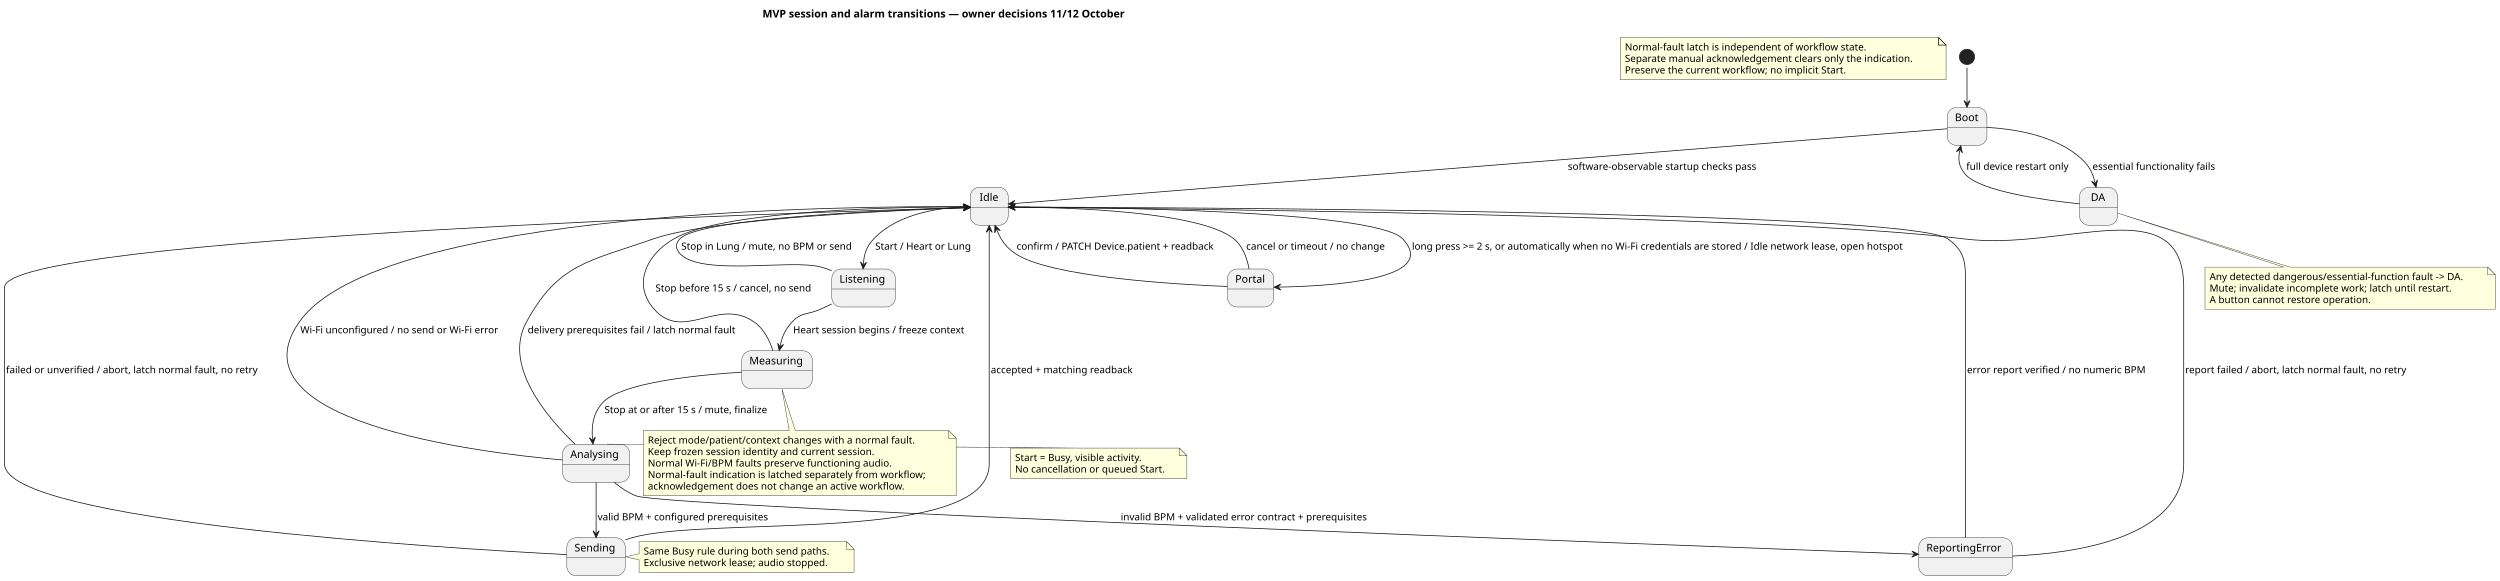
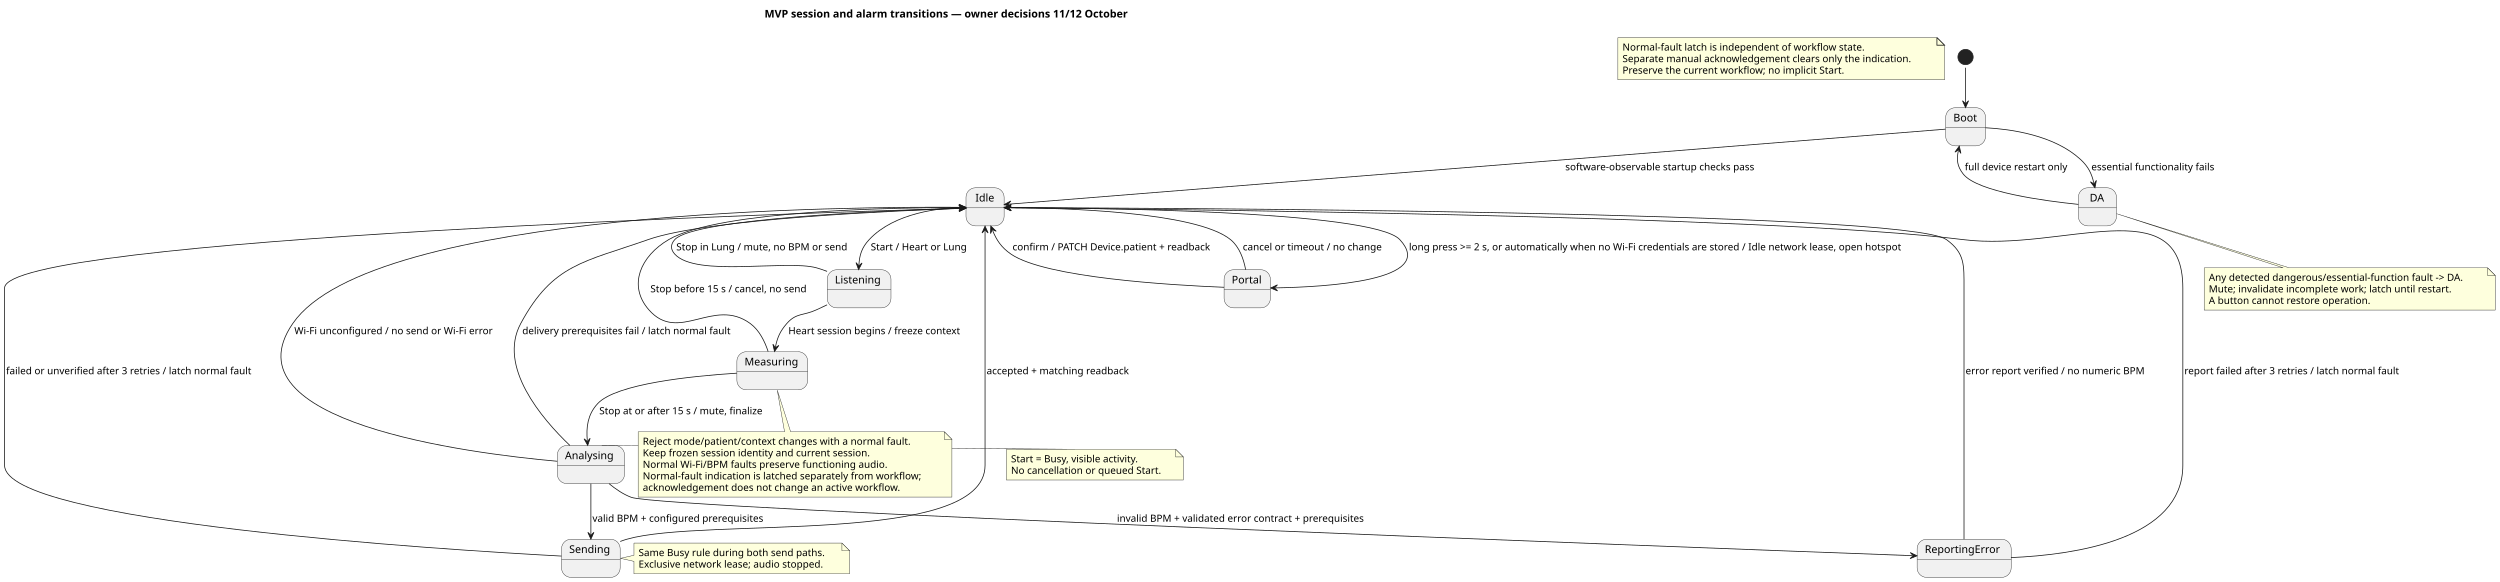
- <svg xmlns="http://www.w3.org/2000/svg" contentStyleType="text/css" data-diagram-type="STATE" height="763px" preserveAspectRatio="none" style="width:3288px;height:763px;background:#FFFFFF;" version="1.1" viewBox="0 0 3288 763" width="3288px" zoomAndPan="magnify">
+ <svg xmlns="http://www.w3.org/2000/svg" contentStyleType="text/css" data-diagram-type="STATE" height="763px" preserveAspectRatio="none" style="width:3279px;height:763px;background:#FFFFFF;" version="1.1" viewBox="0 0 3279 763" width="3279px" zoomAndPan="magnify">
  <defs />
  <g>
    <g class="title" data-source-line="4">
      <text fill="#000000" font-family="sans-serif" font-size="14" font-weight="bold" lengthAdjust="spacing" textLength="541.536" x="1002.732" y="22.995">MVP session and alarm transitions — owner decisions 11/12 October</text>
    </g>
    <g class="entity" data-qualified-name="NormalFaultIndication" data-source-line="25" id="ent0002">
-       <path d="M2131,49.297 L2131,104.695 L2559.469,104.695 L2559.469,59.297 L2549.469,49.297 L2131,49.297" fill="#FEFFDD" style="stroke:#181818;stroke-width:0.5;" />
-       <path d="M2549.469,49.297 L2549.469,59.297 L2559.469,59.297 L2549.469,49.297" fill="#FEFFDD" style="stroke:#181818;stroke-width:1;" />
-       <text fill="#000000" font-family="sans-serif" font-size="13" lengthAdjust="spacing" textLength="338.692" x="2137" y="66.364">Normal-fault latch is independent of workflow state.</text>
-       <text fill="#000000" font-family="sans-serif" font-size="13" lengthAdjust="spacing" textLength="407.469" x="2137" y="81.497">Separate manual acknowledgement clears only the indication.</text>
-       <text fill="#000000" font-family="sans-serif" font-size="13" lengthAdjust="spacing" textLength="312.832" x="2137" y="96.629">Preserve the current workflow; no implicit Start.</text>
+       <path d="M2122,49.297 L2122,104.695 L2550.469,104.695 L2550.469,59.297 L2540.469,49.297 L2122,49.297" fill="#FEFFDD" style="stroke:#181818;stroke-width:0.5;" />
+       <path d="M2540.469,49.297 L2540.469,59.297 L2550.469,59.297 L2540.469,49.297" fill="#FEFFDD" style="stroke:#181818;stroke-width:1;" />
+       <text fill="#000000" font-family="sans-serif" font-size="13" lengthAdjust="spacing" textLength="338.692" x="2128" y="66.364">Normal-fault latch is independent of workflow state.</text>
+       <text fill="#000000" font-family="sans-serif" font-size="13" lengthAdjust="spacing" textLength="407.469" x="2128" y="81.497">Separate manual acknowledgement clears only the indication.</text>
+       <text fill="#000000" font-family="sans-serif" font-size="13" lengthAdjust="spacing" textLength="312.832" x="2128" y="96.629">Preserve the current workflow; no implicit Start.</text>
    </g>
    <g class="start_entity" data-qualified-name=".start." data-source-line="5" id="ent0002">
-       <ellipse cx="2587" cy="74.797" fill="#222222" rx="10" ry="10" style="stroke:#222222;stroke-width:1;" />
+       <ellipse cx="2578" cy="74.797" fill="#222222" rx="10" ry="10" style="stroke:#222222;stroke-width:1;" />
    </g>
    <g class="entity" data-qualified-name="Boot" id="ent0003">
-       <rect fill="#F1F1F1" height="50" rx="12.5" ry="12.5" style="stroke:#181818;stroke-width:0.5;" width="52.225" x="2561" y="141.297" />
-       <line style="stroke:#181818;stroke-width:0.5;" x1="2561" x2="2613.225" y1="167.594" y2="167.594" />
-       <text fill="#000000" font-family="sans-serif" font-size="14" lengthAdjust="spacing" textLength="32.225" x="2571" y="159.292">Boot</text>
+       <rect fill="#F1F1F1" height="50" rx="12.5" ry="12.5" style="stroke:#181818;stroke-width:0.5;" width="52.225" x="2552" y="141.297" />
+       <line style="stroke:#181818;stroke-width:0.5;" x1="2552" x2="2604.225" y1="167.594" y2="167.594" />
+       <text fill="#000000" font-family="sans-serif" font-size="14" lengthAdjust="spacing" textLength="32.225" x="2562" y="159.292">Boot</text>
    </g>
    <g class="entity" data-qualified-name="Idle" id="ent0005">
-       <rect fill="#F1F1F1" height="50" rx="12.5" ry="12.5" style="stroke:#181818;stroke-width:0.5;" width="50" x="1276" y="246.297" />
-       <line style="stroke:#181818;stroke-width:0.5;" x1="1276" x2="1326" y1="272.594" y2="272.594" />
-       <text fill="#000000" font-family="sans-serif" font-size="14" lengthAdjust="spacing" textLength="25.519" x="1288.241" y="264.292">Idle</text>
+       <rect fill="#F1F1F1" height="50" rx="12.5" ry="12.5" style="stroke:#181818;stroke-width:0.5;" width="50" x="1267" y="246.297" />
+       <line style="stroke:#181818;stroke-width:0.5;" x1="1267" x2="1317" y1="272.594" y2="272.594" />
+       <text fill="#000000" font-family="sans-serif" font-size="14" lengthAdjust="spacing" textLength="25.519" x="1279.241" y="264.292">Idle</text>
    </g>
    <g class="entity" data-qualified-name="DA" id="ent0007">
-       <rect fill="#F1F1F1" height="50" rx="12.5" ry="12.5" style="stroke:#181818;stroke-width:0.5;" width="50" x="2735" y="246.297" />
-       <line style="stroke:#181818;stroke-width:0.5;" x1="2735" x2="2785" y1="272.594" y2="272.594" />
-       <text fill="#000000" font-family="sans-serif" font-size="14" lengthAdjust="spacing" textLength="20.357" x="2749.821" y="264.292">DA</text>
+       <rect fill="#F1F1F1" height="50" rx="12.5" ry="12.5" style="stroke:#181818;stroke-width:0.5;" width="50" x="2726" y="246.297" />
+       <line style="stroke:#181818;stroke-width:0.5;" x1="2726" x2="2776" y1="272.594" y2="272.594" />
+       <text fill="#000000" font-family="sans-serif" font-size="14" lengthAdjust="spacing" textLength="20.357" x="2740.821" y="264.292">DA</text>
    </g>
    <g class="entity" data-qualified-name="Listening" id="ent0009">
-       <rect fill="#F1F1F1" height="50" rx="12.5" ry="12.5" style="stroke:#181818;stroke-width:0.5;" width="83.608" x="1094" y="353.797" />
-       <line style="stroke:#181818;stroke-width:0.5;" x1="1094" x2="1177.608" y1="380.094" y2="380.094" />
-       <text fill="#000000" font-family="sans-serif" font-size="14" lengthAdjust="spacing" textLength="63.608" x="1104" y="371.792">Listening</text>
+       <rect fill="#F1F1F1" height="50" rx="12.5" ry="12.5" style="stroke:#181818;stroke-width:0.5;" width="83.608" x="1085" y="353.797" />
+       <line style="stroke:#181818;stroke-width:0.5;" x1="1085" x2="1168.608" y1="380.094" y2="380.094" />
+       <text fill="#000000" font-family="sans-serif" font-size="14" lengthAdjust="spacing" textLength="63.608" x="1095" y="371.792">Listening</text>
    </g>
    <g class="entity" data-qualified-name="Portal" id="ent0011">
-       <rect fill="#F1F1F1" height="50" rx="12.5" ry="12.5" style="stroke:#181818;stroke-width:0.5;" width="60.722" x="1614.5" y="353.797" />
-       <line style="stroke:#181818;stroke-width:0.5;" x1="1614.5" x2="1675.222" y1="380.094" y2="380.094" />
-       <text fill="#000000" font-family="sans-serif" font-size="14" lengthAdjust="spacing" textLength="40.722" x="1624.5" y="371.792">Portal</text>
+       <rect fill="#F1F1F1" height="50" rx="12.5" ry="12.5" style="stroke:#181818;stroke-width:0.5;" width="60.722" x="1605.5" y="353.797" />
+       <line style="stroke:#181818;stroke-width:0.5;" x1="1605.5" x2="1666.222" y1="380.094" y2="380.094" />
+       <text fill="#000000" font-family="sans-serif" font-size="14" lengthAdjust="spacing" textLength="40.722" x="1615.5" y="371.792">Portal</text>
    </g>
    <g class="entity" data-qualified-name="Measuring" id="ent0015">
-       <rect fill="#F1F1F1" height="50" rx="12.5" ry="12.5" style="stroke:#181818;stroke-width:0.5;" width="92.844" x="975.5" y="461.297" />
-       <line style="stroke:#181818;stroke-width:0.5;" x1="975.5" x2="1068.344" y1="487.594" y2="487.594" />
-       <text fill="#000000" font-family="sans-serif" font-size="14" lengthAdjust="spacing" textLength="72.844" x="985.5" y="479.292">Measuring</text>
+       <rect fill="#F1F1F1" height="50" rx="12.5" ry="12.5" style="stroke:#181818;stroke-width:0.5;" width="92.844" x="966.5" y="461.297" />
+       <line style="stroke:#181818;stroke-width:0.5;" x1="966.5" x2="1059.344" y1="487.594" y2="487.594" />
+       <text fill="#000000" font-family="sans-serif" font-size="14" lengthAdjust="spacing" textLength="72.844" x="976.5" y="479.292">Measuring</text>
    </g>
    <g class="entity" data-qualified-name="Analysing" id="ent0019">
-       <rect fill="#F1F1F1" height="50" rx="12.5" ry="12.5" style="stroke:#181818;stroke-width:0.5;" width="88.147" x="740" y="584.297" />
-       <line style="stroke:#181818;stroke-width:0.5;" x1="740" x2="828.148" y1="610.594" y2="610.594" />
-       <text fill="#000000" font-family="sans-serif" font-size="14" lengthAdjust="spacing" textLength="68.147" x="750" y="602.292">Analysing</text>
+       <rect fill="#F1F1F1" height="50" rx="12.5" ry="12.5" style="stroke:#181818;stroke-width:0.5;" width="88.147" x="731" y="584.297" />
+       <line style="stroke:#181818;stroke-width:0.5;" x1="731" x2="819.148" y1="610.594" y2="610.594" />
+       <text fill="#000000" font-family="sans-serif" font-size="14" lengthAdjust="spacing" textLength="68.147" x="741" y="602.292">Analysing</text>
    </g>
    <g class="entity" data-qualified-name="Sending" id="ent0021">
-       <rect fill="#F1F1F1" height="50" rx="12.5" ry="12.5" style="stroke:#181818;stroke-width:0.5;" width="76.909" x="745.5" y="707.297" />
-       <line style="stroke:#181818;stroke-width:0.5;" x1="745.5" x2="822.409" y1="733.594" y2="733.594" />
-       <text fill="#000000" font-family="sans-serif" font-size="14" lengthAdjust="spacing" textLength="56.909" x="755.5" y="725.292">Sending</text>
+       <rect fill="#F1F1F1" height="50" rx="12.5" ry="12.5" style="stroke:#181818;stroke-width:0.5;" width="76.909" x="736.5" y="707.297" />
+       <line style="stroke:#181818;stroke-width:0.5;" x1="736.5" x2="813.409" y1="733.594" y2="733.594" />
+       <text fill="#000000" font-family="sans-serif" font-size="14" lengthAdjust="spacing" textLength="56.909" x="746.5" y="725.292">Sending</text>
    </g>
    <g class="entity" data-qualified-name="ReportingError" id="ent0023">
-       <rect fill="#F1F1F1" height="50" rx="12.5" ry="12.5" style="stroke:#181818;stroke-width:0.5;" width="123.366" x="2523.5" y="707.297" />
-       <line style="stroke:#181818;stroke-width:0.5;" x1="2523.5" x2="2646.866" y1="733.594" y2="733.594" />
-       <text fill="#000000" font-family="sans-serif" font-size="14" lengthAdjust="spacing" textLength="103.366" x="2533.5" y="725.292">ReportingError</text>
+       <rect fill="#F1F1F1" height="50" rx="12.5" ry="12.5" style="stroke:#181818;stroke-width:0.5;" width="123.366" x="2514.5" y="707.297" />
+       <line style="stroke:#181818;stroke-width:0.5;" x1="2514.5" x2="2637.866" y1="733.594" y2="733.594" />
+       <text fill="#000000" font-family="sans-serif" font-size="14" lengthAdjust="spacing" textLength="103.366" x="2524.5" y="725.292">ReportingError</text>
    </g>
    <g class="entity" data-qualified-name="GMN2" data-source-line="31" id="ent0003">
-       <path d="M1329,589.297 L1329,629.562 A0,0 0 0 0 1329,629.562 L1560.964,629.562 A0,0 0 0 0 1560.964,629.562 L1560.964,599.297 L1550.964,589.297 L1419.686,589.297 L798.312,584.077 L1411.686,589.297 L1329,589.297 A0,0 0 0 0 1329,589.297" fill="#FEFFDD" style="stroke:#181818;stroke-width:0.5;" />
-       <path d="M1550.964,589.297 L1550.964,599.297 L1560.964,599.297 L1550.964,589.297" fill="#FEFFDD" style="stroke:#181818;stroke-width:0.5;" />
-       <text fill="#000000" font-family="sans-serif" font-size="13" lengthAdjust="spacing" textLength="188.538" x="1335" y="606.364">Start = Busy, visible activity.</text>
-       <text fill="#000000" font-family="sans-serif" font-size="13" lengthAdjust="spacing" textLength="210.964" x="1335" y="621.497">No cancellation or queued Start.</text>
+       <path d="M1320,589.297 L1320,629.562 A0,0 0 0 0 1320,629.562 L1551.964,629.562 A0,0 0 0 0 1551.964,629.562 L1551.964,599.297 L1541.964,589.297 L1410.686,589.297 L789.312,584.077 L1402.686,589.297 L1320,589.297 A0,0 0 0 0 1320,589.297" fill="#FEFFDD" style="stroke:#181818;stroke-width:0.5;" />
+       <path d="M1541.964,589.297 L1541.964,599.297 L1551.964,599.297 L1541.964,589.297" fill="#FEFFDD" style="stroke:#181818;stroke-width:0.5;" />
+       <text fill="#000000" font-family="sans-serif" font-size="13" lengthAdjust="spacing" textLength="188.538" x="1326" y="606.364">Start = Busy, visible activity.</text>
+       <text fill="#000000" font-family="sans-serif" font-size="13" lengthAdjust="spacing" textLength="210.964" x="1326" y="621.497">No cancellation or queued Start.</text>
    </g>
    <g class="entity" data-qualified-name="GMN5" data-source-line="35" id="ent0006">
-       <path d="M840.5,712.297 L840.5,728.297 L822.672,732.297 L840.5,736.297 L840.5,752.562 A0,0 0 0 0 840.5,752.562 L1123.265,752.562 A0,0 0 0 0 1123.265,752.562 L1123.265,722.297 L1113.265,712.297 L840.5,712.297 A0,0 0 0 0 840.5,712.297" fill="#FEFFDD" style="stroke:#181818;stroke-width:0.5;" />
-       <path d="M1113.265,712.297 L1113.265,722.297 L1123.265,722.297 L1113.265,712.297" fill="#FEFFDD" style="stroke:#181818;stroke-width:0.5;" />
-       <text fill="#000000" font-family="sans-serif" font-size="13" lengthAdjust="spacing" textLength="261.695" x="846.5" y="729.364">Same Busy rule during both send paths.</text>
-       <text fill="#000000" font-family="sans-serif" font-size="13" lengthAdjust="spacing" textLength="261.765" x="846.5" y="744.497">Exclusive network lease; audio stopped.</text>
+       <path d="M831.5,712.297 L831.5,728.297 L813.672,732.297 L831.5,736.297 L831.5,752.562 A0,0 0 0 0 831.5,752.562 L1114.265,752.562 A0,0 0 0 0 1114.265,752.562 L1114.265,722.297 L1104.265,712.297 L831.5,712.297 A0,0 0 0 0 831.5,712.297" fill="#FEFFDD" style="stroke:#181818;stroke-width:0.5;" />
+       <path d="M1104.265,712.297 L1104.265,722.297 L1114.265,722.297 L1104.265,712.297" fill="#FEFFDD" style="stroke:#181818;stroke-width:0.5;" />
+       <text fill="#000000" font-family="sans-serif" font-size="13" lengthAdjust="spacing" textLength="261.695" x="837.5" y="729.364">Same Busy rule during both send paths.</text>
+       <text fill="#000000" font-family="sans-serif" font-size="13" lengthAdjust="spacing" textLength="261.765" x="837.5" y="744.497">Exclusive network lease; audio stopped.</text>
    </g>
    <g class="entity" data-qualified-name="GMN8" data-source-line="39" id="ent0009">
-       <path d="M846,566.297 L846,651.961 A0,0 0 0 0 846,651.961 L1257.521,651.961 A0,0 0 0 0 1257.521,651.961 L1257.521,576.297 L1247.521,566.297 L1046.001,566.297 L1028.481,511.705 L1038.001,566.297 L846,566.297 A0,0 0 0 0 846,566.297" fill="#FEFFDD" style="stroke:#181818;stroke-width:0.5;" />
-       <path d="M1247.521,566.297 L1247.521,576.297 L1257.521,576.297 L1247.521,566.297" fill="#FEFFDD" style="stroke:#181818;stroke-width:0.5;" />
-       <text fill="#000000" font-family="sans-serif" font-size="13" lengthAdjust="spacing" textLength="376.359" x="852" y="583.364">Reject mode/patient/context changes with a normal fault.</text>
-       <text fill="#000000" font-family="sans-serif" font-size="13" lengthAdjust="spacing" textLength="320.347" x="852" y="598.497">Keep frozen session identity and current session.</text>
-       <text fill="#000000" font-family="sans-serif" font-size="13" lengthAdjust="spacing" textLength="339.555" x="852" y="613.629">Normal Wi-Fi/BPM faults preserve functioning audio.</text>
-       <text fill="#000000" font-family="sans-serif" font-size="13" lengthAdjust="spacing" textLength="390.521" x="852" y="628.762">Normal-fault indication is latched separately from workflow;</text>
-       <text fill="#000000" font-family="sans-serif" font-size="13" lengthAdjust="spacing" textLength="362.565" x="852" y="643.895">acknowledgement does not change an active workflow.</text>
+       <path d="M837,566.297 L837,651.961 A0,0 0 0 0 837,651.961 L1248.521,651.961 A0,0 0 0 0 1248.521,651.961 L1248.521,576.297 L1238.521,566.297 L1037.001,566.297 L1019.481,511.705 L1029.001,566.297 L837,566.297 A0,0 0 0 0 837,566.297" fill="#FEFFDD" style="stroke:#181818;stroke-width:0.5;" />
+       <path d="M1238.521,566.297 L1238.521,576.297 L1248.521,576.297 L1238.521,566.297" fill="#FEFFDD" style="stroke:#181818;stroke-width:0.5;" />
+       <text fill="#000000" font-family="sans-serif" font-size="13" lengthAdjust="spacing" textLength="376.359" x="843" y="583.364">Reject mode/patient/context changes with a normal fault.</text>
+       <text fill="#000000" font-family="sans-serif" font-size="13" lengthAdjust="spacing" textLength="320.347" x="843" y="598.497">Keep frozen session identity and current session.</text>
+       <text fill="#000000" font-family="sans-serif" font-size="13" lengthAdjust="spacing" textLength="339.555" x="843" y="613.629">Normal Wi-Fi/BPM faults preserve functioning audio.</text>
+       <text fill="#000000" font-family="sans-serif" font-size="13" lengthAdjust="spacing" textLength="390.521" x="843" y="628.762">Normal-fault indication is latched separately from workflow;</text>
+       <text fill="#000000" font-family="sans-serif" font-size="13" lengthAdjust="spacing" textLength="362.565" x="843" y="643.895">acknowledgement does not change an active workflow.</text>
    </g>
    <g class="entity" data-qualified-name="GMN11" data-source-line="46" id="ent0012">
-       <path d="M2900,351.297 L2900,406.695 A0,0 0 0 0 2900,406.695 L3281.699,406.695 A0,0 0 0 0 3281.699,406.695 L3281.699,361.297 L3271.699,351.297 L3011.583,351.297 L2785.151,280.313 L3003.583,351.297 L2900,351.297 A0,0 0 0 0 2900,351.297" fill="#FEFFDD" style="stroke:#181818;stroke-width:0.5;" />
-       <path d="M3271.699,351.297 L3271.699,361.297 L3281.699,361.297 L3271.699,351.297" fill="#FEFFDD" style="stroke:#181818;stroke-width:0.5;" />
-       <text fill="#000000" font-family="sans-serif" font-size="13" lengthAdjust="spacing" textLength="360.699" x="2906" y="368.364">Any detected dangerous/essential-function fault -&gt; DA.</text>
-       <text fill="#000000" font-family="sans-serif" font-size="13" lengthAdjust="spacing" textLength="342.799" x="2906" y="383.497">Mute; invalidate incomplete work; latch until restart.</text>
-       <text fill="#000000" font-family="sans-serif" font-size="13" lengthAdjust="spacing" textLength="226.002" x="2906" y="398.629">A button cannot restore operation.</text>
+       <path d="M2891,351.297 L2891,406.695 A0,0 0 0 0 2891,406.695 L3272.699,406.695 A0,0 0 0 0 3272.699,406.695 L3272.699,361.297 L3262.699,351.297 L3002.583,351.297 L2776.151,280.313 L2994.583,351.297 L2891,351.297 A0,0 0 0 0 2891,351.297" fill="#FEFFDD" style="stroke:#181818;stroke-width:0.5;" />
+       <path d="M3262.699,351.297 L3262.699,361.297 L3272.699,361.297 L3262.699,351.297" fill="#FEFFDD" style="stroke:#181818;stroke-width:0.5;" />
+       <text fill="#000000" font-family="sans-serif" font-size="13" lengthAdjust="spacing" textLength="360.699" x="2897" y="368.364">Any detected dangerous/essential-function fault -&gt; DA.</text>
+       <text fill="#000000" font-family="sans-serif" font-size="13" lengthAdjust="spacing" textLength="342.799" x="2897" y="383.497">Mute; invalidate incomplete work; latch until restart.</text>
+       <text fill="#000000" font-family="sans-serif" font-size="13" lengthAdjust="spacing" textLength="226.002" x="2897" y="398.629">A button cannot restore operation.</text>
    </g>
    <g class="link" data-entity-1="ent0002" data-entity-2="ent0003" data-link-type="dependency" id="lnk4">
-       <polygon fill="#181818" points="2587,141.101,2591,132.101,2587,136.101,2583,132.101,2587,141.101" style="stroke:#181818;stroke-width:1;" />
-       <path d="M2587,88.879 C2587,101.939 2587,118.023 2587,135.101" fill="none" style="stroke:#181818;stroke-width:1;" />
+       <polygon fill="#181818" points="2578,141.101,2582,132.101,2578,136.101,2574,132.101,2578,141.101" style="stroke:#181818;stroke-width:1;" />
+       <path d="M2578,88.879 C2578,101.939 2578,118.023 2578,135.101" fill="none" style="stroke:#181818;stroke-width:1;" />
    </g>
    <g class="link" data-entity-1="ent0003" data-entity-2="ent0005" data-link-type="dependency" id="lnk6">
-       <polygon fill="#181818" points="1326.168,268.281,1335.459,271.55,1331.152,267.882,1334.82,263.575,1326.168,268.281" style="stroke:#181818;stroke-width:1;" />
-       <path d="M2560.729,169.401 C2394.38,182.724 1495.193,254.743 1332.149,267.802" fill="none" style="stroke:#181818;stroke-width:1;" />
-       <text fill="#000000" font-family="sans-serif" font-size="13" lengthAdjust="spacing" textLength="266.64" x="2062" y="223.364">software-observable startup checks pass</text>
+       <polygon fill="#181818" points="1317.168,268.281,1326.459,271.55,1322.152,267.882,1325.82,263.575,1317.168,268.281" style="stroke:#181818;stroke-width:1;" />
+       <path d="M2551.729,169.401 C2385.38,182.724 1486.193,254.743 1323.149,267.802" fill="none" style="stroke:#181818;stroke-width:1;" />
+       <text fill="#000000" font-family="sans-serif" font-size="13" lengthAdjust="spacing" textLength="266.64" x="2053" y="223.364">software-observable startup checks pass</text>
    </g>
    <g class="link" data-entity-1="ent0003" data-entity-2="ent0007" data-link-type="dependency" id="lnk8">
-       <polygon fill="#181818" points="2756.717,246.244,2758.588,236.574,2755.591,241.372,2750.793,238.376,2756.717,246.244" style="stroke:#181818;stroke-width:1;" />
-       <path d="M2613.156,167.567 C2646.336,169.309 2703.392,177.187 2738,209.297 C2748.316,218.868 2752.452,227.79 2755.366,240.398" fill="none" style="stroke:#181818;stroke-width:1;" />
-       <text fill="#000000" font-family="sans-serif" font-size="13" lengthAdjust="spacing" textLength="173.958" x="2752" y="223.364">essential functionality fails</text>
+       <polygon fill="#181818" points="2747.717,246.244,2749.588,236.574,2746.591,241.372,2741.793,238.376,2747.717,246.244" style="stroke:#181818;stroke-width:1;" />
+       <path d="M2604.156,167.567 C2637.336,169.309 2694.392,177.187 2729,209.297 C2739.316,218.868 2743.452,227.79 2746.366,240.398" fill="none" style="stroke:#181818;stroke-width:1;" />
+       <text fill="#000000" font-family="sans-serif" font-size="13" lengthAdjust="spacing" textLength="173.958" x="2743" y="223.364">essential functionality fails</text>
    </g>
    <g class="link" data-entity-1="ent0005" data-entity-2="ent0009" data-link-type="dependency" id="lnk10">
-       <polygon fill="#181818" points="1135.143,353.629,1139.696,344.896,1135.455,348.639,1131.712,344.397,1135.143,353.629" style="stroke:#181818;stroke-width:1;" />
-       <path d="M1275.961,271.712 C1242.083,272.368 1182.087,278.892 1149,314.297 C1139.242,324.738 1136.341,334.459 1135.517,347.64" fill="none" style="stroke:#181818;stroke-width:1;" />
-       <text fill="#000000" font-family="sans-serif" font-size="13" lengthAdjust="spacing" textLength="134.12" x="1151" y="328.364">Start / Heart or Lung</text>
+       <polygon fill="#181818" points="1126.143,353.629,1130.696,344.896,1126.455,348.639,1122.712,344.397,1126.143,353.629" style="stroke:#181818;stroke-width:1;" />
+       <path d="M1266.961,271.712 C1233.083,272.368 1173.087,278.892 1140,314.297 C1130.242,324.738 1127.341,334.459 1126.517,347.64" fill="none" style="stroke:#181818;stroke-width:1;" />
+       <text fill="#000000" font-family="sans-serif" font-size="13" lengthAdjust="spacing" textLength="134.12" x="1142" y="328.364">Start / Heart or Lung</text>
    </g>
    <g class="link" data-entity-1="ent0005" data-entity-2="ent0011" data-link-type="dependency" id="lnk12">
-       <polygon fill="#181818" points="1675.616,377.704,1684.685,381.547,1680.616,377.617,1684.545,373.548,1675.616,377.704" style="stroke:#181818;stroke-width:1;" />
-       <path d="M1326.035,272.282 C1428.14,272.48 1809.365,275.805 1845,314.297 C1894.745,368.031 1749.08,376.427 1681.616,377.6" fill="none" style="stroke:#181818;stroke-width:1;" />
-       <text fill="#000000" font-family="sans-serif" font-size="13" lengthAdjust="spacing" textLength="699.937" x="1857" y="328.364">long press &gt;= 2 s, or automatically when no Wi-Fi credentials are stored / Idle network lease, open hotspot</text>
+       <polygon fill="#181818" points="1666.616,377.704,1675.685,381.547,1671.616,377.617,1675.545,373.548,1666.616,377.704" style="stroke:#181818;stroke-width:1;" />
+       <path d="M1317.035,272.282 C1419.14,272.48 1800.365,275.805 1836,314.297 C1885.745,368.031 1740.08,376.427 1672.616,377.6" fill="none" style="stroke:#181818;stroke-width:1;" />
+       <text fill="#000000" font-family="sans-serif" font-size="13" lengthAdjust="spacing" textLength="699.937" x="1848" y="328.364">long press &gt;= 2 s, or automatically when no Wi-Fi credentials are stored / Idle network lease, open hotspot</text>
    </g>
    <g class="link" data-entity-1="ent0011" data-entity-2="ent0005" data-link-type="dependency" id="lnk13">
-       <polygon fill="#181818" points="1308.535,296.508,1308.24,306.352,1310.428,301.135,1315.645,303.323,1308.535,296.508" style="stroke:#181818;stroke-width:1;" />
-       <path d="M1614.456,376.805 C1545.452,374.034 1380.023,364.261 1335,333.297 C1322.313,324.572 1316.118,315.044 1310.806,302.061" fill="none" style="stroke:#181818;stroke-width:1;" />
-       <text fill="#000000" font-family="sans-serif" font-size="13" lengthAdjust="spacing" textLength="284.305" x="1337" y="328.364">confirm / PATCH Device.patient + readback</text>
+       <polygon fill="#181818" points="1299.535,296.508,1299.24,306.352,1301.428,301.135,1306.645,303.323,1299.535,296.508" style="stroke:#181818;stroke-width:1;" />
+       <path d="M1605.456,376.805 C1536.452,374.034 1371.023,364.261 1326,333.297 C1313.313,324.572 1307.118,315.044 1301.806,302.061" fill="none" style="stroke:#181818;stroke-width:1;" />
+       <text fill="#000000" font-family="sans-serif" font-size="13" lengthAdjust="spacing" textLength="284.305" x="1328" y="328.364">confirm / PATCH Device.patient + readback</text>
    </g>
    <g class="link" data-entity-1="ent0011" data-entity-2="ent0005" data-link-type="dependency" id="lnk14">
-       <polygon fill="#181818" points="1326.41,272.271,1335.384,276.329,1331.409,272.303,1335.435,268.329,1326.41,272.271" style="stroke:#181818;stroke-width:1;" />
-       <path d="M1642.805,353.752 C1640.25,340.1 1634.76,323.875 1623,314.297 C1577.648,277.36 1400.266,272.746 1332.409,272.31" fill="none" style="stroke:#181818;stroke-width:1;" />
-       <text fill="#000000" font-family="sans-serif" font-size="13" lengthAdjust="spacing" textLength="195.146" x="1639" y="328.364">cancel or timeout / no change</text>
+       <polygon fill="#181818" points="1317.41,272.271,1326.384,276.329,1322.409,272.303,1326.435,268.329,1317.41,272.271" style="stroke:#181818;stroke-width:1;" />
+       <path d="M1633.805,353.752 C1631.25,340.1 1625.76,323.875 1614,314.297 C1568.648,277.36 1391.266,272.746 1323.409,272.31" fill="none" style="stroke:#181818;stroke-width:1;" />
+       <text fill="#000000" font-family="sans-serif" font-size="13" lengthAdjust="spacing" textLength="195.146" x="1630" y="328.364">cancel or timeout / no change</text>
    </g>
    <g class="link" data-entity-1="ent0009" data-entity-2="ent0015" data-link-type="dependency" id="lnk16">
-       <polygon fill="#181818" points="1024.832,461.015,1030.561,453.004,1025.838,456.117,1022.725,451.394,1024.832,461.015" style="stroke:#181818;stroke-width:1;" />
-       <path d="M1093.823,399.808 C1089.162,402.004 1084.482,404.202 1080,406.297 C1062.705,414.38 1053.59,409.947 1041,424.297 C1032.075,434.469 1028.549,442.923 1026.039,455.138" fill="none" style="stroke:#181818;stroke-width:1;" />
-       <text fill="#000000" font-family="sans-serif" font-size="13" lengthAdjust="spacing" textLength="242.436" x="1043" y="438.364">Heart session begins / freeze context</text>
+       <polygon fill="#181818" points="1015.832,461.015,1021.561,453.004,1016.838,456.117,1013.725,451.394,1015.832,461.015" style="stroke:#181818;stroke-width:1;" />
+       <path d="M1084.823,399.808 C1080.162,402.004 1075.482,404.202 1071,406.297 C1053.705,414.38 1044.59,409.947 1032,424.297 C1023.075,434.469 1019.549,442.923 1017.039,455.138" fill="none" style="stroke:#181818;stroke-width:1;" />
+       <text fill="#000000" font-family="sans-serif" font-size="13" lengthAdjust="spacing" textLength="242.436" x="1034" y="438.364">Heart session begins / freeze context</text>
    </g>
    <g class="link" data-entity-1="ent0009" data-entity-2="ent0005" data-link-type="dependency" id="lnk17">
-       <polygon fill="#181818" points="1275.884,272.975,1266.768,269.247,1270.886,273.125,1267.008,277.244,1275.884,272.975" style="stroke:#181818;stroke-width:1;" />
-       <path d="M1093.78,355.966 C1089.21,354.165 1084.562,352.556 1080,351.297 C1039.969,340.251 921.914,364.042 894,333.297 C888.324,327.045 888.344,320.567 894,314.297 C919.664,285.848 1185.152,275.7 1269.886,273.155" fill="none" style="stroke:#181818;stroke-width:1;" />
-       <text fill="#000000" font-family="sans-serif" font-size="13" lengthAdjust="spacing" textLength="237.675" x="896" y="328.364">Stop in Lung / mute, no BPM or send</text>
+       <polygon fill="#181818" points="1266.884,272.975,1257.768,269.247,1261.886,273.125,1258.008,277.244,1266.884,272.975" style="stroke:#181818;stroke-width:1;" />
+       <path d="M1084.78,355.966 C1080.21,354.165 1075.562,352.556 1071,351.297 C1030.969,340.251 912.914,364.042 885,333.297 C879.324,327.045 879.344,320.567 885,314.297 C910.664,285.848 1176.152,275.7 1260.886,273.155" fill="none" style="stroke:#181818;stroke-width:1;" />
+       <text fill="#000000" font-family="sans-serif" font-size="13" lengthAdjust="spacing" textLength="237.675" x="887" y="328.364">Stop in Lung / mute, no BPM or send</text>
    </g>
    <g class="link" data-entity-1="ent0015" data-entity-2="ent0005" data-link-type="dependency" id="lnk18">
-       <polygon fill="#181818" points="1275.722,272.156,1266.722,268.156,1270.722,272.156,1266.722,276.156,1275.722,272.156" style="stroke:#181818;stroke-width:1;" />
-       <path d="M1016.491,461.13 C1012.258,448.161 1005.027,433.08 993,424.297 C944.828,389.117 899.249,451.215 860,406.297 C832.042,374.3 849.33,335.761 886,314.297 C952.638,275.292 1190.225,272.124 1269.722,272.154" fill="none" style="stroke:#181818;stroke-width:1;" />
-       <text fill="#000000" font-family="sans-serif" font-size="13" lengthAdjust="spacing" textLength="221.997" x="862" y="383.364">Stop before 15 s / cancel, no send</text>
+       <polygon fill="#181818" points="1266.722,272.156,1257.722,268.156,1261.722,272.156,1257.722,276.156,1266.722,272.156" style="stroke:#181818;stroke-width:1;" />
+       <path d="M1007.491,461.13 C1003.258,448.161 996.027,433.08 984,424.297 C935.828,389.117 890.249,451.215 851,406.297 C823.042,374.3 840.33,335.761 877,314.297 C943.638,275.292 1181.225,272.124 1260.722,272.154" fill="none" style="stroke:#181818;stroke-width:1;" />
+       <text fill="#000000" font-family="sans-serif" font-size="13" lengthAdjust="spacing" textLength="221.997" x="853" y="383.364">Stop before 15 s / cancel, no send</text>
    </g>
    <g class="link" data-entity-1="ent0015" data-entity-2="ent0019" data-link-type="dependency" id="lnk20">
-       <polygon fill="#181818" points="779.836,584.14,783.029,574.823,779.396,579.159,775.06,575.526,779.836,584.14" style="stroke:#181818;stroke-width:1;" />
-       <path d="M975.492,489.456 C915.852,493.258 817.214,503.379 793,529.297 C779.524,543.721 777.768,560.704 779.308,578.163" fill="none" style="stroke:#181818;stroke-width:1;" />
-       <text fill="#000000" font-family="sans-serif" font-size="13" lengthAdjust="spacing" textLength="232.223" x="795" y="543.364">Stop at or after 15 s / mute, finalize</text>
+       <polygon fill="#181818" points="770.836,584.14,774.029,574.823,770.396,579.159,766.06,575.526,770.836,584.14" style="stroke:#181818;stroke-width:1;" />
+       <path d="M966.492,489.456 C906.852,493.258 808.214,503.379 784,529.297 C770.524,543.721 768.768,560.704 770.308,578.163" fill="none" style="stroke:#181818;stroke-width:1;" />
+       <text fill="#000000" font-family="sans-serif" font-size="13" lengthAdjust="spacing" textLength="232.223" x="786" y="543.364">Stop at or after 15 s / mute, finalize</text>
    </g>
    <g class="link" data-entity-1="ent0019" data-entity-2="ent0021" data-link-type="dependency" id="lnk22">
-       <polygon fill="#181818" points="784,707.144,788,698.144,784,702.144,780,698.144,784,707.144" style="stroke:#181818;stroke-width:1;" />
-       <path d="M784,634.492 C784,655.596 784,680.052 784,701.144" fill="none" style="stroke:#181818;stroke-width:1;" />
-       <text fill="#000000" font-family="sans-serif" font-size="13" lengthAdjust="spacing" textLength="241.44" x="786" y="684.364">valid BPM + configured prerequisites</text>
+       <polygon fill="#181818" points="775,707.144,779,698.144,775,702.144,771,698.144,775,707.144" style="stroke:#181818;stroke-width:1;" />
+       <path d="M775,634.492 C775,655.596 775,680.052 775,701.144" fill="none" style="stroke:#181818;stroke-width:1;" />
+       <text fill="#000000" font-family="sans-serif" font-size="13" lengthAdjust="spacing" textLength="241.44" x="777" y="684.364">valid BPM + configured prerequisites</text>
    </g>
    <g class="link" data-entity-1="ent0019" data-entity-2="ent0023" data-link-type="dependency" id="lnk24">
-       <polygon fill="#181818" points="2523.334,729.029,2514.488,724.699,2518.338,728.844,2514.193,732.693,2523.334,729.029" style="stroke:#181818;stroke-width:1;" />
-       <path d="M807.858,634.384 C816.35,641.459 826.442,648.351 837,652.297 C877.327,667.368 2211.594,717.498 2517.339,728.807" fill="none" style="stroke:#181818;stroke-width:1;" />
-       <text fill="#000000" font-family="sans-serif" font-size="13" lengthAdjust="spacing" textLength="353.393" x="1474" y="684.364">invalid BPM + validated error contract + prerequisites</text>
+       <polygon fill="#181818" points="2514.334,729.029,2505.488,724.699,2509.338,728.844,2505.193,732.693,2514.334,729.029" style="stroke:#181818;stroke-width:1;" />
+       <path d="M798.858,634.384 C807.35,641.459 817.442,648.351 828,652.297 C868.327,667.368 2202.594,717.498 2508.339,728.807" fill="none" style="stroke:#181818;stroke-width:1;" />
+       <text fill="#000000" font-family="sans-serif" font-size="13" lengthAdjust="spacing" textLength="353.393" x="1465" y="684.364">invalid BPM + validated error contract + prerequisites</text>
    </g>
    <g class="link" data-entity-1="ent0019" data-entity-2="ent0005" data-link-type="dependency" id="lnk25">
-       <polygon fill="#181818" points="1275.85,271.979,1266.882,267.906,1270.85,271.938,1266.818,275.906,1275.85,271.979" style="stroke:#181818;stroke-width:1;" />
-       <path d="M739.881,604.989 C620.202,594.259 304.187,553.289 393,424.297 C496.67,273.726 1134.054,270.83 1269.85,271.93" fill="none" style="stroke:#181818;stroke-width:1;" />
-       <text fill="#000000" font-family="sans-serif" font-size="13" lengthAdjust="spacing" textLength="276.631" x="395" y="438.364">Wi-Fi unconfigured / no send or Wi-Fi error</text>
+       <polygon fill="#181818" points="1266.85,271.979,1257.882,267.906,1261.85,271.938,1257.818,275.906,1266.85,271.979" style="stroke:#181818;stroke-width:1;" />
+       <path d="M730.881,604.989 C611.202,594.259 295.187,553.289 384,424.297 C487.67,273.726 1125.054,270.83 1260.85,271.93" fill="none" style="stroke:#181818;stroke-width:1;" />
+       <text fill="#000000" font-family="sans-serif" font-size="13" lengthAdjust="spacing" textLength="276.631" x="386" y="438.364">Wi-Fi unconfigured / no send or Wi-Fi error</text>
    </g>
    <g class="link" data-entity-1="ent0019" data-entity-2="ent0005" data-link-type="dependency" id="lnk26">
-       <polygon fill="#181818" points="1275.781,273.095,1266.648,269.41,1270.784,273.269,1266.926,277.405,1275.781,273.095" style="stroke:#181818;stroke-width:1;" />
-       <path d="M756.427,584.239 C719.379,548.867 661.509,480.893 692,424.297 C734.154,346.053 775.17,343.818 859,314.297 C936.885,286.869 1187.996,276.141 1269.785,273.303" fill="none" style="stroke:#181818;stroke-width:1;" />
-       <text fill="#000000" font-family="sans-serif" font-size="13" lengthAdjust="spacing" textLength="293.769" x="694" y="438.364">delivery prerequisites fail / latch normal fault</text>
+       <polygon fill="#181818" points="1266.781,273.095,1257.648,269.41,1261.784,273.269,1257.926,277.405,1266.781,273.095" style="stroke:#181818;stroke-width:1;" />
+       <path d="M747.427,584.239 C710.379,548.867 652.509,480.893 683,424.297 C725.154,346.053 766.17,343.818 850,314.297 C927.885,286.869 1178.996,276.141 1260.785,273.303" fill="none" style="stroke:#181818;stroke-width:1;" />
+       <text fill="#000000" font-family="sans-serif" font-size="13" lengthAdjust="spacing" textLength="293.769" x="685" y="438.364">delivery prerequisites fail / latch normal fault</text>
    </g>
    <g class="link" data-entity-1="ent0021" data-entity-2="ent0005" data-link-type="dependency" id="lnk27">
-       <polygon fill="#181818" points="1301,296.601,1297,305.601,1301,301.601,1305,305.601,1301,296.601" style="stroke:#181818;stroke-width:1;" />
-       <path d="M822.51,710.192 C825.335,709.092 828.183,708.109 831,707.297 C933.478,677.774 1301,716.942 1301,610.297 C1301,377.797 1301,377.797 1301,377.797 C1301,349.957 1301,323.984 1301,302.601" fill="none" style="stroke:#181818;stroke-width:1;" />
-       <text fill="#000000" font-family="sans-serif" font-size="13" lengthAdjust="spacing" textLength="204.82" x="1303" y="490.864">accepted + matching readback</text>
+       <polygon fill="#181818" points="1292,296.601,1288,305.601,1292,301.601,1296,305.601,1292,296.601" style="stroke:#181818;stroke-width:1;" />
+       <path d="M813.51,710.192 C816.335,709.092 819.183,708.109 822,707.297 C924.478,677.774 1292,716.942 1292,610.297 C1292,377.797 1292,377.797 1292,377.797 C1292,349.957 1292,323.984 1292,302.601" fill="none" style="stroke:#181818;stroke-width:1;" />
+       <text fill="#000000" font-family="sans-serif" font-size="13" lengthAdjust="spacing" textLength="204.82" x="1294" y="490.864">accepted + matching readback</text>
    </g>
    <g class="link" data-entity-1="ent0021" data-entity-2="ent0005" data-link-type="dependency" id="lnk28">
-       <polygon fill="#181818" points="1275.713,272.989,1266.603,269.245,1270.715,273.13,1266.829,277.241,1275.713,272.989" style="stroke:#181818;stroke-width:1;" />
-       <path d="M745.419,729.421 C588.434,721.283 6,685.991 6,610.297 C6,377.797 6,377.797 6,377.797 C6,311.606 1088.935,278.265 1269.715,273.158" fill="none" style="stroke:#181818;stroke-width:1;" />
-       <text fill="#000000" font-family="sans-serif" font-size="13" lengthAdjust="spacing" textLength="354.332" x="8" y="490.864">failed or unverified / abort, latch normal fault, no retry</text>
+       <polygon fill="#181818" points="1266.888,272.998,1257.777,269.259,1261.89,273.142,1258.007,277.256,1266.888,272.998" style="stroke:#181818;stroke-width:1;" />
+       <path d="M736.338,729.346 C580.398,720.971 6,685.052 6,610.297 C6,377.797 6,377.797 6,377.797 C6,312.063 1081.367,278.344 1260.891,273.171" fill="none" style="stroke:#181818;stroke-width:1;" />
+       <text fill="#000000" font-family="sans-serif" font-size="13" lengthAdjust="spacing" textLength="345.205" x="8" y="490.864">failed or unverified after 3 retries / latch normal fault</text>
    </g>
    <g class="link" data-entity-1="ent0023" data-entity-2="ent0005" data-link-type="dependency" id="lnk29">
-       <polygon fill="#181818" points="1326.189,272.34,1335.18,276.36,1331.189,272.351,1335.198,268.36,1326.189,272.34" style="stroke:#181818;stroke-width:1;" />
-       <path d="M2585,707.191 C2585,682.771 2585,643.908 2585,610.297 C2585,377.797 2585,377.797 2585,377.797 C2585,347.78 2586.284,331.94 2562,314.297 C2510.165,276.638 1505.512,272.747 1332.189,272.353" fill="none" style="stroke:#181818;stroke-width:1;" />
-       <text fill="#000000" font-family="sans-serif" font-size="13" lengthAdjust="spacing" textLength="247.648" x="2587" y="490.864">error report verified / no numeric BPM</text>
+       <polygon fill="#181818" points="1317.189,272.34,1326.18,276.36,1322.189,272.351,1326.198,268.36,1317.189,272.34" style="stroke:#181818;stroke-width:1;" />
+       <path d="M2576,707.191 C2576,682.771 2576,643.908 2576,610.297 C2576,377.797 2576,377.797 2576,377.797 C2576,347.78 2577.284,331.94 2553,314.297 C2501.165,276.638 1496.512,272.747 1323.189,272.353" fill="none" style="stroke:#181818;stroke-width:1;" />
+       <text fill="#000000" font-family="sans-serif" font-size="13" lengthAdjust="spacing" textLength="247.648" x="2578" y="490.864">error report verified / no numeric BPM</text>
    </g>
    <g class="link" data-entity-1="ent0023" data-entity-2="ent0005" data-link-type="dependency" id="lnk30">
-       <polygon fill="#181818" points="1326.205,272.488,1335.171,276.562,1331.204,272.529,1335.237,268.562,1326.205,272.488" style="stroke:#181818;stroke-width:1;" />
-       <path d="M2646.569,731.342 C2730.899,727.795 2872,707.359 2872,610.297 C2872,377.797 2872,377.797 2872,377.797 C2872,246.722 2714.054,330.622 2584,314.297 C2327.631,282.117 1489.101,273.824 1332.204,272.537" fill="none" style="stroke:#181818;stroke-width:1;" />
-       <text fill="#000000" font-family="sans-serif" font-size="13" lengthAdjust="spacing" textLength="311.327" x="2874" y="490.864">report failed / abort, latch normal fault, no retry</text>
+       <polygon fill="#181818" points="1317.205,272.488,1326.171,276.562,1322.204,272.529,1326.237,268.562,1317.205,272.488" style="stroke:#181818;stroke-width:1;" />
+       <path d="M2637.569,731.342 C2721.899,727.795 2863,707.359 2863,610.297 C2863,377.797 2863,377.797 2863,377.797 C2863,246.722 2705.054,330.622 2575,314.297 C2318.631,282.117 1480.101,273.824 1323.204,272.537" fill="none" style="stroke:#181818;stroke-width:1;" />
+       <text fill="#000000" font-family="sans-serif" font-size="13" lengthAdjust="spacing" textLength="302.199" x="2865" y="490.864">report failed after 3 retries / latch normal fault</text>
    </g>
    <g class="link" data-entity-1="ent0007" data-entity-2="ent0003" data-link-type="dependency" id="lnk31">
-       <polygon fill="#181818" points="2578.806,191.594,2573.073,199.603,2577.798,196.492,2580.909,201.216,2578.806,191.594" style="stroke:#181818;stroke-width:1;" />
-       <path d="M2734.972,268.068 C2690.947,263.572 2602.54,251.782 2584,228.297 C2575.985,218.144 2575.08,209.691 2577.596,197.471" fill="none" style="stroke:#181818;stroke-width:1;" />
-       <text fill="#000000" font-family="sans-serif" font-size="13" lengthAdjust="spacing" textLength="146.256" x="2586" y="223.364">full device restart only</text>
+       <polygon fill="#181818" points="2569.806,191.594,2564.073,199.603,2568.798,196.492,2571.909,201.216,2569.806,191.594" style="stroke:#181818;stroke-width:1;" />
+       <path d="M2725.972,268.068 C2681.947,263.572 2593.54,251.782 2575,228.297 C2566.985,218.144 2566.08,209.691 2568.596,197.471" fill="none" style="stroke:#181818;stroke-width:1;" />
+       <text fill="#000000" font-family="sans-serif" font-size="13" lengthAdjust="spacing" textLength="146.256" x="2577" y="223.364">full device restart only</text>
    </g>
  </g>
</svg>
